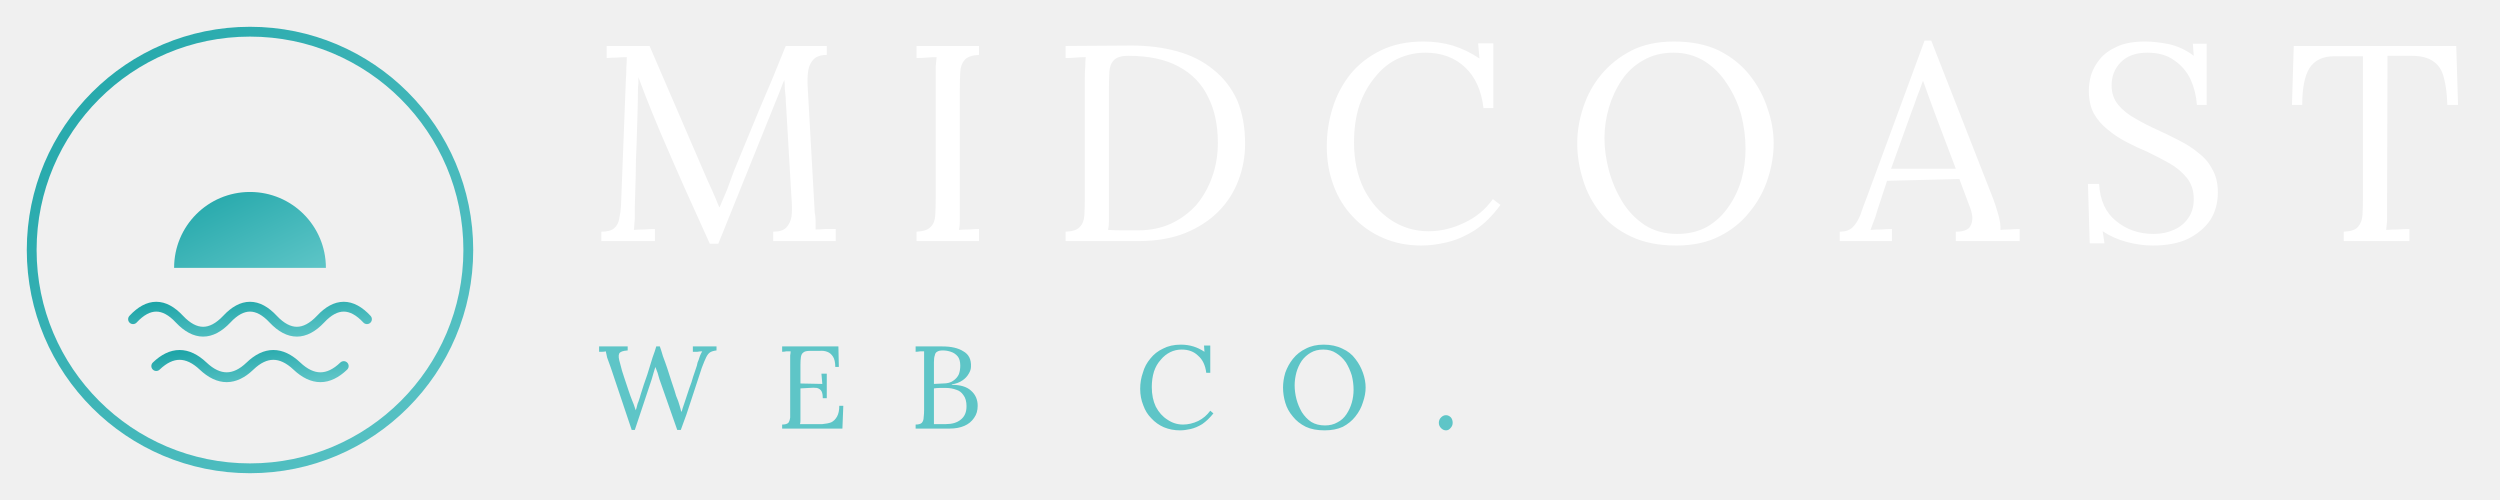
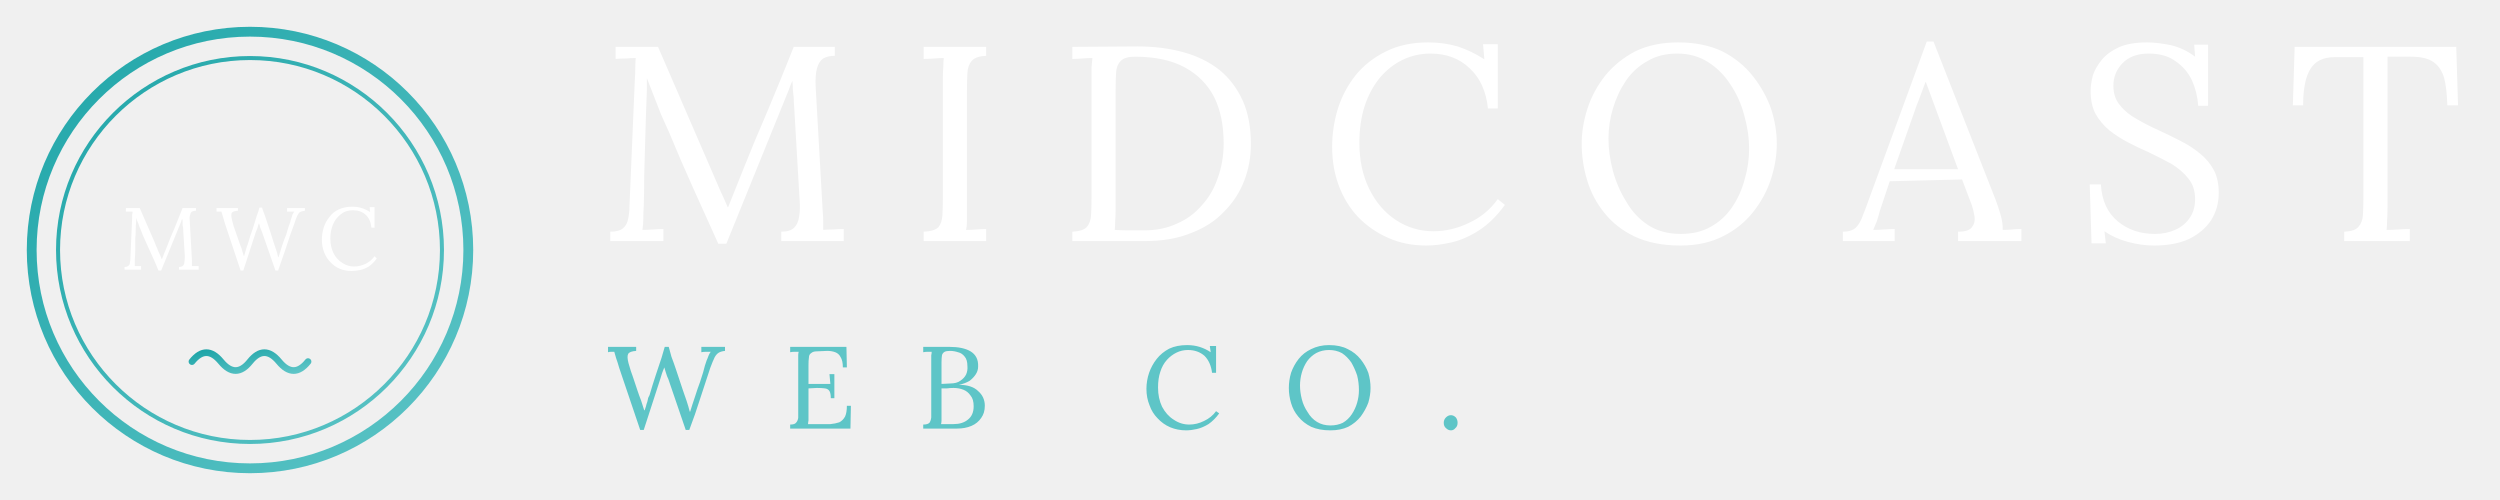
<svg xmlns="http://www.w3.org/2000/svg" viewBox="0 0 560 112" role="img" aria-labelledby="t">
  <defs>
    <linearGradient id="g" x1="0" y1="0" x2="1" y2="1">
      <stop offset="0" stop-color="#1fa5a8" />
      <stop offset="1" stop-color="#5ec5c7" />
    </linearGradient>
  </defs>
  <path d="M56 7.1C83 7.1 104.9 29 104.9 56C104.9 83 83 104.9 56 104.9C29 104.9 7.1 83 7.1 56C7.1 29 29 7.1 56 7.1Z" fill="none" stroke="url(#g)" stroke-width="2.2" stroke-linecap="round" stroke-linejoin="round" />
-   <path d="M39 60C39 50.6 46.6 43 56 43C65.4 43 73 50.6 73 60Z" fill="url(#g)" />
-   <path d="M24 60L88 60" fill="none" stroke="url(#g)" stroke-width="2.2" stroke-linecap="round" stroke-linejoin="round" />
-   <path d="M29.8 71.5Q35 65.9 40.2 71.5Q45.5 77.1 50.8 71.5Q56 65.9 61.2 71.5Q66.5 77.1 71.8 71.5Q77 65.9 82.2 71.5" fill="none" stroke="url(#g)" stroke-width="2.2" stroke-linecap="round" stroke-linejoin="round" />
-   <path d="M35 82Q40.2 77 45.5 82Q50.8 87 56 82Q61.2 77 66.5 82Q71.8 87 77 82" fill="none" stroke="url(#g)" stroke-width="2.2" stroke-linecap="round" stroke-linejoin="round" />
-   <path d="M349.1 86.8L552 86.8" fill="none" stroke="url(#g)" stroke-width="1.4" stroke-linecap="round" stroke-linejoin="round" />
-   <path d="M159 54.6Q156.2 48.4 153.4 42.2Q150.6 35.9 147.9 29.6Q147.1 27.6 146.2 25.5Q145.4 23.5 144.6 21.5Q143.8 19.4 143 17.3Q143 18 143 18.7Q142.9 19.4 142.9 20.1Q142.9 22.3 142.8 25.5Q142.7 28.6 142.6 32.2Q142.4 35.8 142.4 39.4Q142.3 43 142.2 46.2Q142.2 47.6 142.2 48.9Q142.1 50.3 142 51.5Q143.2 51.4 144.3 51.4Q145.5 51.3 146.7 51.3L146.7 54L134.7 54L134.7 51.9Q136.7 51.9 137.6 51.1Q138.5 50.3 138.7 49Q139 47.7 139.1 46.2L140.2 17.7Q140.3 16.5 140.3 15.2Q140.4 14 140.4 12.8Q139.3 12.8 138.2 12.9Q137.1 12.9 135.9 13L135.9 10.3L145.5 10.3L156.2 35.1Q157 36.9 157.8 38.8Q158.6 40.7 159.5 42.6Q160.3 44.4 161.1 46.4L161.2 46.4Q161.9 44.7 162.9 42.4Q163.8 40 164.4 38.3Q167.2 31.5 170.1 24.5Q173.1 17.6 176 10.3L185.2 10.3L185.2 12.3Q183.7 12.3 182.7 12.9Q181.7 13.6 181.2 15.1Q180.8 16.6 180.9 19.1L182.5 47.6Q182.7 48.6 182.7 49.6Q182.7 50.6 182.7 51.4Q183.8 51.4 184.9 51.3Q186.1 51.3 187.2 51.3L187.2 54L173.2 54L173.2 51.9Q175.2 51.9 176.1 51Q177 50.1 177.3 48.5Q177.5 46.9 177.3 44.5L176.1 23.9Q176 22.9 176 21.9Q175.9 20.9 175.8 19.9Q175.8 18.9 175.7 17.9Q175.5 18.3 175.3 18.8Q175.1 19.3 174.9 19.9L160.9 54.6ZM219.3 12.3Q217 12.4 216.1 13.4Q215.2 14.4 215.1 16.1Q215 17.8 215 20L215 46.6Q215 48.3 215 49.5Q215 50.7 214.8 51.5Q216 51.4 217.1 51.4Q218.2 51.3 219.3 51.3L219.3 54L205.3 54L205.3 51.9Q207.6 51.8 208.5 50.8Q209.4 49.9 209.5 48.2Q209.6 46.4 209.6 44.3L209.6 17.3Q209.6 16 209.6 14.9Q209.7 13.7 209.8 12.8Q208.6 12.8 207.5 12.9Q206.4 13 205.3 13L205.3 10.3L219.3 10.3ZM238.7 51.9Q241.1 51.8 241.9 50.8Q242.8 49.9 242.9 48.2Q243 46.4 243 44.3L243 17.3Q243 16 243.1 14.9Q243.1 13.7 243.2 12.8Q242.1 12.8 240.9 12.9Q239.8 13 238.7 13L238.7 10.3L253.4 10.2Q259 10.2 263.7 11.5Q268.4 12.8 271.8 15.6Q275.2 18.3 277.1 22.4Q278.9 26.6 278.9 32.2Q278.9 36.5 277.4 40.4Q275.9 44.4 272.9 47.4Q269.9 50.4 265.5 52.2Q261 54 255.1 54L238.7 54ZM248.4 46.6Q248.4 48.3 248.4 49.5Q248.4 50.7 248.2 51.5Q249.9 51.6 251.3 51.6Q252.7 51.6 253.7 51.6Q254.7 51.6 254.9 51.6Q259 51.6 262.3 50.1Q265.5 48.6 267.9 46Q270.2 43.3 271.5 39.7Q272.8 36.1 272.8 32Q272.8 26 270.6 21.7Q268.5 17.3 264 14.9Q259.6 12.5 252.7 12.5Q250.4 12.5 249.5 13.5Q248.6 14.4 248.5 16.1Q248.4 17.8 248.4 20ZM332.3 24.2Q331.6 18.3 328.2 15.1Q324.7 11.8 319.3 11.8Q316 11.8 313 13.2Q310.1 14.6 308 17.3Q305.8 19.9 304.5 23.6Q303.3 27.3 303.3 31.9Q303.3 37.8 305.5 42.3Q307.8 46.8 311.6 49.3Q315.4 51.8 320 51.8Q324.1 51.8 328 49.9Q331.9 48.1 334.4 44.6L336.1 45.9Q333.4 49.6 330.3 51.6Q327.1 53.6 324 54.3Q321 55 318.4 55Q313.7 55 309.8 53.3Q305.9 51.6 303.1 48.6Q300.2 45.6 298.7 41.5Q297.2 37.5 297.2 32.8Q297.2 28.4 298.5 24.2Q299.8 20 302.5 16.6Q305.2 13.3 309.3 11.3Q313.4 9.3 318.8 9.3Q322.3 9.3 325.4 10.2Q328.6 11.2 331.4 13.1L331.1 9.7L334.5 9.7L334.5 24.2ZM375.5 55Q369.6 55 365.4 53Q361.1 51 358.5 47.7Q355.8 44.3 354.6 40.3Q353.3 36.2 353.3 32.1Q353.3 28.2 354.6 24.2Q355.9 20.1 358.6 16.8Q361.4 13.4 365.5 11.3Q369.5 9.3 375 9.3Q380.8 9.3 385 11.3Q389.2 13.4 391.9 16.8Q394.6 20.2 395.9 24.2Q397.3 28.2 397.3 32.1Q397.3 36 396 40Q394.7 44.1 391.9 47.5Q389.2 50.9 385.2 52.9Q381.1 55 375.5 55ZM375.7 52.4Q379.5 52.4 382.4 50.8Q385.3 49.1 387.2 46.3Q389.1 43.6 390.1 40.2Q391 36.8 391 33.3Q391 29.5 390 25.6Q388.9 21.8 386.8 18.7Q384.8 15.6 381.8 13.7Q378.7 11.8 374.9 11.8Q371 11.8 368.1 13.5Q365.2 15.1 363.3 17.9Q361.4 20.7 360.4 24.1Q359.4 27.5 359.4 31Q359.4 34.4 360.4 38.2Q361.4 41.9 363.4 45.2Q365.4 48.4 368.4 50.4Q371.5 52.4 375.7 52.4ZM412.1 54L412.1 51.9Q414 51.9 415 50.9Q416 49.9 416.7 48.2Q417.3 46.4 418.2 44.1L431.1 9.1L432.6 9.1L446.5 44.6Q447 45.9 447.6 48Q448.2 50.1 448.1 51.5Q449.2 51.4 450.2 51.4Q451.3 51.3 452.4 51.3L452.4 54L438.1 54L438.1 51.9Q440.4 51.9 441.2 50.9Q441.9 49.9 441.8 48.5Q441.6 47.1 441.1 46L438.9 40.1L422.7 40.5L420.5 47.2Q420.1 48.7 419.7 49.6Q419.4 50.4 419 51.5Q420.2 51.4 421.4 51.4Q422.6 51.3 423.8 51.3L423.8 54ZM423.6 37.8L438.1 37.8L433.6 25.9Q432.9 24 432.2 22.1Q431.5 20.1 430.8 18.2L430.7 18.2Q430.1 20 429.4 21.7Q428.8 23.5 428.1 25.3ZM492.1 23.5Q491.9 20.5 490.7 17.8Q489.4 15.1 487 13.5Q484.7 11.8 481 11.8Q477.1 11.8 475 14Q473 16.1 473 19.1Q473 21.7 474.5 23.5Q476 25.3 478.4 26.6Q480.8 28 483.5 29.2Q485.9 30.3 488.2 31.5Q490.6 32.7 492.5 34.3Q494.5 35.8 495.6 38Q496.8 40.1 496.8 43.1Q496.8 46.6 495.1 49.3Q493.3 51.9 490.1 53.5Q486.9 55 482.2 55Q479.4 55 476.4 54.2Q473.4 53.4 471 51.8L471.4 54.5L468.1 54.5L467.7 41.2L470.2 41.2Q470.5 46.7 474 49.5Q477.5 52.4 482.4 52.4Q484.9 52.4 486.9 51.5Q489 50.6 490.2 48.8Q491.4 47.1 491.4 44.6Q491.4 41.8 489.9 39.9Q488.4 38 486 36.6Q483.7 35.3 481 34Q478.6 33 476.3 31.8Q474 30.6 472.1 29Q470.2 27.5 469 25.4Q467.9 23.3 467.9 20.3Q467.9 18.6 468.4 16.8Q469 14.9 470.4 13.2Q471.8 11.5 474.3 10.4Q476.7 9.3 480.5 9.3Q482.9 9.3 485.9 9.9Q488.9 10.6 491.4 12.5L491.2 9.8L494.3 9.8L494.3 23.5ZM548.2 23.5Q548.1 19.8 547.4 17.3Q546.8 14.9 545 13.7Q543.3 12.5 540.1 12.5L534.8 12.5L534.7 46.6Q534.7 48.3 534.7 49.5Q534.6 50.7 534.5 51.5Q535.8 51.4 537.1 51.4Q538.4 51.3 539.7 51.3L539.7 54L525 54L525 51.9Q527.4 51.8 528.2 50.8Q529.1 49.8 529.2 48.1Q529.3 46.4 529.3 44.3L529.3 12.6L522.9 12.6Q519 12.6 517.3 15.3Q515.7 17.9 515.7 23.5L513.4 23.5L513.8 10.3L550.2 10.3L550.6 23.5Z" fill="#ffffff" />
-   <path d="M141.5 96.3L136.8 82.3Q136.3 80.9 136 80.1Q135.8 79.3 135.7 78.7Q135.3 78.8 134.9 78.8Q134.6 78.8 134.2 78.8L134.2 77.6L140.6 77.6L140.6 78.5Q139 78.6 138.7 79.2Q138.4 79.8 138.9 81.4Q139.3 83.1 139.8 84.5Q140.3 85.9 140.8 87.5Q141.2 88.7 141.6 89.7Q142 90.6 142.4 91.9L142.4 91.9Q142.6 91.4 142.7 90.9Q142.8 90.4 143 90Q143.2 89.5 143.3 89.1Q143.4 88.7 143.5 88.4Q144.2 86.1 145 83.9Q145.7 81.7 146.2 80Q146.8 78.4 147 77.6L147.8 77.6Q148.1 78.4 148.5 79.8Q149 81.1 149.5 82.6Q150 84.1 150.4 85.4Q150.8 86.7 151.1 87.5Q151.4 88.7 151.9 89.8Q152.3 91 152.6 92.2L152.7 92.2Q152.9 91.4 153.2 90.6Q153.5 89.7 153.8 88.8Q154.4 86.9 154.9 85.6Q155.3 84.2 155.6 83.4Q155.9 82.5 156.1 81.9Q156.2 81.2 156.5 80.6Q156.6 80.2 156.8 79.7Q157 79.2 157.3 78.7Q156.7 78.7 156.2 78.8Q155.7 78.8 155.2 78.8L155.2 77.6L160.5 77.6L160.5 78.5Q159.6 78.6 159.1 78.9Q158.6 79.2 158.2 80Q157.8 80.8 157.2 82.4Q156 86 154.9 89.4Q153.8 92.9 152.5 96.3L151.7 96.3L147.7 84.9Q147.5 84.2 147.3 83.5Q147.1 82.9 146.8 82.2Q146.6 82.9 146.4 83.5Q146.2 84.2 146 84.9L142.2 96.3ZM184.3 89.2Q184.3 88.1 184 87.6Q183.7 87.1 183 86.9Q182.3 86.8 181.2 86.9L179.3 87L179.3 93Q179.3 93.7 179.3 94.2Q179.3 94.7 179.2 95L184.2 95Q185.4 94.9 186.2 94.6Q187 94.2 187.5 93.3Q188 92.4 188 90.9L188.9 90.9L188.7 96L175.2 96L175.2 95.1Q176.2 95.1 176.6 94.7Q176.9 94.3 177 93.5Q177 92.8 177 91.9L177 80.6Q177 80 177 79.6Q177.1 79.1 177.1 78.7Q176.6 78.7 176.1 78.7Q175.7 78.8 175.2 78.8L175.2 77.6L187.8 77.6L187.9 82.2L187.1 82.2Q187.1 80.7 186.6 79.9Q186.1 79.1 185.3 78.8Q184.5 78.5 183.5 78.6L181.3 78.6Q180.3 78.6 179.9 79Q179.5 79.3 179.4 80Q179.3 80.7 179.3 81.7L179.3 85.9L184.2 86L184 83.7L185.2 83.7L185.2 89.2ZM205.1 96L205.1 95.1Q206.1 95.1 206.5 94.7Q206.9 94.2 206.9 93.5Q207 92.7 207 91.8L207 80.8Q207 80 207 79.5Q207 79 207 78.7Q206.6 78.7 206.1 78.7Q205.6 78.8 205.1 78.8L205.1 77.6Q206.6 77.6 208 77.6Q209.5 77.6 211.1 77.6Q214.1 77.6 215.8 78.7Q217.6 79.7 217.5 82.1Q217.5 82.9 217 83.7Q216.5 84.6 215.6 85.2Q214.6 85.9 213.2 86.1L213.2 86.2Q216.1 86.2 217.5 87.5Q219 88.8 219 90.9Q219 92.5 218.2 93.6Q217.4 94.8 216 95.4Q214.6 96 212.8 96ZM209.2 95Q209.6 95 210.2 95Q210.8 95 211.3 95Q211.8 95 211.9 95Q214 95 215.2 94Q216.5 93 216.5 91Q216.5 89.4 215.8 88.5Q215.2 87.6 214.2 87.3Q213.1 86.9 211.9 86.9Q211.2 86.9 210.5 86.9Q209.9 86.9 209.2 87L209.2 92.9Q209.2 93.6 209.2 94.1Q209.2 94.6 209.2 95ZM209.2 86L211.2 85.9Q212.7 85.9 213.5 85.3Q214.4 84.7 214.8 83.8Q215.1 82.9 215.1 81.9Q215.1 80.5 214.5 79.8Q213.9 79.1 213 78.8Q212.1 78.5 211.2 78.5Q210.3 78.5 209.9 78.8Q209.5 79 209.4 79.6Q209.2 80.1 209.2 81.1ZM270.2 83.5Q269.9 81 268.4 79.7Q267 78.3 264.7 78.3Q263.3 78.3 262.1 78.9Q260.9 79.5 260 80.6Q259 81.7 258.5 83.2Q258 84.8 258 86.7Q258 89.2 258.9 91.1Q259.9 93 261.5 94Q263.1 95.1 265 95.1Q266.7 95.1 268.4 94.3Q270 93.5 271.1 92L271.8 92.6Q270.6 94.1 269.3 95Q268 95.8 266.7 96.1Q265.4 96.4 264.3 96.4Q262.4 96.4 260.7 95.7Q259.1 95 257.9 93.7Q256.7 92.5 256.1 90.8Q255.4 89.1 255.4 87.1Q255.4 85.2 256 83.5Q256.5 81.7 257.7 80.3Q258.8 78.9 260.5 78.1Q262.2 77.2 264.5 77.2Q266 77.2 267.3 77.6Q268.6 78 269.8 78.8L269.7 77.4L271.1 77.4L271.1 83.5ZM296.7 96.4Q294.2 96.4 292.5 95.6Q290.7 94.7 289.6 93.3Q288.4 91.9 287.9 90.2Q287.4 88.5 287.4 86.8Q287.4 85.2 287.9 83.5Q288.5 81.8 289.6 80.4Q290.8 78.9 292.5 78.1Q294.2 77.2 296.5 77.2Q298.9 77.2 300.7 78.1Q302.5 78.9 303.6 80.4Q304.7 81.8 305.3 83.5Q305.9 85.2 305.9 86.8Q305.9 88.4 305.3 90.1Q304.8 91.8 303.6 93.3Q302.5 94.7 300.8 95.6Q299.1 96.4 296.7 96.4ZM296.8 95.3Q298.4 95.3 299.6 94.6Q300.8 94 301.6 92.8Q302.4 91.6 302.8 90.2Q303.2 88.8 303.2 87.3Q303.2 85.7 302.8 84.1Q302.3 82.5 301.5 81.2Q300.6 79.9 299.3 79.1Q298.1 78.3 296.4 78.3Q294.8 78.3 293.6 79Q292.4 79.7 291.6 80.8Q290.8 82 290.4 83.4Q290 84.9 290 86.3Q290 87.8 290.4 89.4Q290.8 90.9 291.6 92.3Q292.5 93.7 293.7 94.5Q295 95.3 296.8 95.3ZM323.9 96.4Q323.3 96.4 322.8 95.9Q322.3 95.4 322.3 94.7Q322.3 94 322.8 93.5Q323.3 93 323.9 93Q324.5 93 325 93.5Q325.4 94 325.4 94.7Q325.4 95.4 324.9 95.9Q324.5 96.4 323.9 96.4Z" fill="#5ec5c7" />
+   <path d="M56 13C79.7 13 99 32.3 99 56C99 79.7 79.7 99 56 99C32.3 99 13 79.7 13 56C13 32.3 32.3 13 56 13Z" fill="none" stroke="url(#g)" stroke-width="0.9" stroke-linecap="round" stroke-linejoin="round" />
+   <path d="M43 81Q46.2 77 49.5 81Q52.8 85 56 81Q59.2 77 62.5 81Q65.8 85 69 81" fill="none" stroke="url(#g)" stroke-width="1.5" stroke-linecap="round" stroke-linejoin="round" />
+   <path d="M350.2 86.9L552 86.9" fill="none" stroke="url(#g)" stroke-width="1.4" stroke-linecap="round" stroke-linejoin="round" />
+   <path d="M35.5 60.6Q34.7 58.6 33.8 56.7Q32.9 54.7 32 52.7Q31.8 52.1 31.5 51.4Q31.2 50.8 31 50.1Q30.7 49.5 30.5 48.8Q30.5 49 30.5 49.2Q30.5 49.5 30.5 49.7Q30.4 50.4 30.4 51.4Q30.4 52.4 30.3 53.5Q30.3 54.7 30.3 55.8Q30.3 56.9 30.2 58Q30.2 58.4 30.2 58.8Q30.2 59.3 30.2 59.6Q30.5 59.6 30.9 59.6Q31.3 59.6 31.6 59.6L31.6 60.4L27.9 60.4L27.9 59.8Q28.5 59.8 28.8 59.5Q29.1 59.3 29.1 58.8Q29.2 58.4 29.2 58L29.6 48.9Q29.6 48.5 29.6 48.1Q29.7 47.7 29.7 47.4Q29.3 47.4 29 47.4Q28.6 47.4 28.2 47.4L28.2 46.6L31.3 46.6L34.7 54.4Q34.9 55 35.2 55.6Q35.4 56.2 35.7 56.8Q36 57.4 36.2 58L36.3 58Q36.5 57.5 36.8 56.7Q37.1 56 37.3 55.5Q38.1 53.3 39.1 51.1Q40 48.9 40.9 46.6L43.9 46.6L43.9 47.2Q43.4 47.2 43 47.4Q42.7 47.6 42.6 48.1Q42.4 48.6 42.5 49.4L43 58.4Q43 58.7 43 59Q43 59.4 43 59.6Q43.4 59.6 43.8 59.6Q44.1 59.6 44.5 59.6L44.5 60.4L40.1 60.4L40.1 59.8Q40.7 59.8 41 59.5Q41.3 59.2 41.3 58.7Q41.4 58.2 41.4 57.4L41 50.9Q40.9 50.6 40.9 50.3Q40.9 49.9 40.9 49.6Q40.9 49.3 40.8 49Q40.8 49.1 40.7 49.3Q40.6 49.4 40.6 49.6L36.1 60.6ZM53.9 60.6L50.4 50.1Q50.1 49 49.9 48.4Q49.7 47.8 49.6 47.4Q49.3 47.4 49 47.4Q48.7 47.4 48.5 47.4L48.5 46.6L53.3 46.6L53.3 47.2Q52.1 47.3 51.9 47.7Q51.7 48.2 52 49.4Q52.3 50.7 52.7 51.7Q53.1 52.8 53.5 54Q53.8 54.9 54.1 55.6Q54.3 56.4 54.6 57.3L54.7 57.3Q54.8 57 54.9 56.6Q55 56.2 55.1 55.9Q55.2 55.5 55.3 55.2Q55.4 54.9 55.5 54.7Q56 52.9 56.6 51.3Q57.1 49.6 57.5 48.4Q58 47.1 58.1 46.5L58.7 46.5Q58.9 47.2 59.3 48.2Q59.6 49.2 60 50.3Q60.4 51.4 60.7 52.4Q61 53.4 61.2 54Q61.5 54.9 61.8 55.8Q62.1 56.6 62.3 57.6L62.4 57.6Q62.6 57 62.8 56.3Q63 55.7 63.2 55Q63.7 53.5 64.1 52.6Q64.4 51.6 64.6 50.9Q64.8 50.3 65 49.8Q65.1 49.3 65.3 48.8Q65.4 48.5 65.5 48.1Q65.7 47.7 65.9 47.4Q65.5 47.4 65.1 47.4Q64.7 47.4 64.3 47.4L64.3 46.6L68.3 46.6L68.3 47.2Q67.6 47.3 67.2 47.5Q66.9 47.7 66.6 48.3Q66.3 48.9 65.9 50.2Q64.9 52.8 64.1 55.4Q63.2 58 62.3 60.6L61.7 60.6L58.7 52Q58.5 51.5 58.3 51Q58.2 50.5 58 50Q57.8 50.5 57.7 51Q57.5 51.5 57.3 52L54.5 60.6ZM83.2 51Q83 49.1 81.9 48.1Q80.8 47.1 79.1 47.1Q78 47.1 77.1 47.5Q76.2 48 75.5 48.8Q74.8 49.6 74.4 50.8Q74 52 74 53.4Q74 55.3 74.7 56.7Q75.4 58.1 76.7 58.9Q77.9 59.7 79.3 59.7Q80.6 59.7 81.9 59.1Q83.1 58.5 83.9 57.4L84.4 57.9Q83.6 59 82.6 59.7Q81.6 60.3 80.6 60.5Q79.6 60.7 78.8 60.7Q77.3 60.7 76.1 60.2Q74.9 59.7 74 58.7Q73.1 57.8 72.6 56.5Q72.1 55.2 72.1 53.7Q72.1 52.3 72.5 51Q72.9 49.7 73.8 48.6Q74.6 47.5 75.9 46.9Q77.2 46.3 78.9 46.3Q80.1 46.3 81 46.6Q82 46.9 82.9 47.5L82.8 46.4L83.9 46.4L83.9 51Z" fill="#ffffff" />
+   <path d="M160.9 54.6Q158.1 48.4 155.3 42.2Q152.5 36 149.9 29.7Q149 27.7 148.1 25.7Q147.3 23.7 146.5 21.6Q145.7 19.6 144.9 17.5Q144.9 18.2 144.9 18.9Q144.9 19.6 144.9 20.2Q144.8 22.5 144.7 25.6Q144.6 28.8 144.5 32.3Q144.4 35.9 144.3 39.5Q144.3 43.1 144.2 46.2Q144.1 47.6 144.1 49Q144.1 50.3 143.9 51.5Q145.1 51.5 146.3 51.4Q147.4 51.3 148.6 51.3L148.6 54L136.7 54L136.7 51.9Q138.7 51.9 139.6 51.1Q140.5 50.3 140.7 49Q141 47.7 141 46.2L142.2 17.9Q142.3 16.6 142.3 15.4Q142.3 14.2 142.4 13Q141.3 13 140.2 13.1Q139 13.1 137.9 13.2L137.9 10.5L147.4 10.5L158.1 35.2Q158.9 37 159.7 38.9Q160.5 40.8 161.3 42.6Q162.2 44.5 163 46.4L163.1 46.4Q163.8 44.7 164.7 42.4Q165.6 40.1 166.3 38.4Q169 31.6 172 24.7Q174.9 17.8 177.8 10.5L187 10.5L187 12.5Q185.4 12.5 184.4 13.1Q183.4 13.8 183 15.3Q182.6 16.8 182.7 19.3L184.3 47.6Q184.4 48.7 184.4 49.6Q184.4 50.6 184.4 51.5Q185.5 51.4 186.7 51.4Q187.8 51.3 189 51.3L189 54L175 54L175 51.9Q177 51.9 177.9 51Q178.8 50.1 179 48.5Q179.3 46.9 179.1 44.6L177.9 24Q177.8 23 177.8 22Q177.7 21.1 177.6 20.1Q177.6 19.1 177.5 18.1Q177.3 18.5 177.1 19Q176.9 19.5 176.7 20.1L162.7 54.6ZM220.9 12.5Q218.6 12.6 217.7 13.6Q216.8 14.6 216.7 16.3Q216.6 17.9 216.6 20.2L216.6 46.6Q216.6 48.3 216.6 49.5Q216.6 50.7 216.4 51.5Q217.6 51.5 218.7 51.4Q219.8 51.3 220.9 51.3L220.9 54L206.9 54L206.9 51.9Q209.3 51.8 210.2 50.9Q211 49.9 211.1 48.2Q211.2 46.5 211.2 44.3L211.2 17.4Q211.2 16.2 211.3 15.1Q211.3 13.9 211.4 13Q210.3 13 209.2 13.1Q208 13.2 206.9 13.2L206.9 10.5L220.9 10.5ZM240.2 51.9Q242.5 51.8 243.4 50.9Q244.3 49.9 244.4 48.2Q244.5 46.5 244.5 44.3L244.5 17.4Q244.5 16.2 244.5 15.1Q244.6 13.9 244.7 13Q243.5 13 242.4 13.1Q241.3 13.2 240.2 13.2L240.2 10.5L254.8 10.4Q260.4 10.4 265.1 11.7Q269.8 13 273.2 15.7Q276.5 18.4 278.4 22.6Q280.2 26.7 280.2 32.3Q280.2 36.6 278.7 40.5Q277.2 44.4 274.2 47.4Q271.3 50.5 266.8 52.2Q262.4 54 256.5 54L240.2 54ZM249.9 46.7Q249.9 48.3 249.8 49.5Q249.8 50.7 249.7 51.5Q251.4 51.6 252.8 51.6Q254.2 51.6 255.1 51.6Q256.1 51.6 256.3 51.6Q260.4 51.6 263.6 50.1Q266.9 48.7 269.2 46Q271.6 43.4 272.8 39.8Q274.1 36.2 274.1 32.1Q274.1 26.1 272 21.8Q269.8 17.5 265.4 15.1Q261 12.7 254.2 12.7Q251.9 12.7 251 13.7Q250.1 14.6 250 16.3Q249.9 17.9 249.9 20.2ZM333.3 24.3Q332.7 18.5 329.2 15.3Q325.8 12 320.4 12Q317.1 12 314.2 13.4Q311.3 14.8 309.1 17.4Q306.9 20.1 305.7 23.7Q304.5 27.4 304.5 32Q304.5 37.8 306.7 42.3Q308.9 46.8 312.7 49.3Q316.5 51.8 321.1 51.8Q325.2 51.8 329.1 49.9Q333 48.1 335.5 44.6L337.1 45.9Q334.4 49.6 331.3 51.6Q328.2 53.6 325.1 54.3Q322.1 55 319.5 55Q314.8 55 311 53.3Q307.1 51.6 304.2 48.6Q301.4 45.6 299.9 41.6Q298.4 37.6 298.4 32.9Q298.4 28.5 299.7 24.3Q301 20.2 303.7 16.8Q306.4 13.5 310.5 11.5Q314.5 9.5 319.9 9.5Q323.4 9.5 326.5 10.4Q329.6 11.4 332.5 13.3L332.2 9.9L335.5 9.9L335.5 24.3ZM376.4 55Q370.5 55 366.2 53Q362 51 359.4 47.7Q356.7 44.4 355.5 40.3Q354.3 36.3 354.3 32.2Q354.3 28.3 355.6 24.3Q356.9 20.3 359.6 16.9Q362.3 13.6 366.3 11.5Q370.4 9.5 375.9 9.5Q381.6 9.5 385.8 11.5Q389.9 13.6 392.6 17Q395.3 20.4 396.7 24.3Q398 28.3 398 32.2Q398 36.1 396.7 40.1Q395.4 44.1 392.7 47.5Q390 50.9 386 52.9Q381.9 55 376.4 55ZM376.5 52.4Q380.4 52.4 383.2 50.8Q386.1 49.2 388 46.4Q389.9 43.6 390.8 40.2Q391.8 36.8 391.8 33.4Q391.8 29.6 390.7 25.8Q389.7 22 387.6 18.9Q385.6 15.8 382.6 13.9Q379.6 12 375.7 12Q371.8 12 369 13.7Q366.1 15.3 364.2 18.1Q362.3 20.9 361.3 24.3Q360.3 27.6 360.3 31.1Q360.3 34.5 361.3 38.3Q362.3 42 364.3 45.2Q366.2 48.5 369.3 50.5Q372.3 52.4 376.5 52.4ZM412.8 54L412.8 51.9Q414.7 51.9 415.7 51Q416.7 50 417.3 48.2Q418 46.5 418.8 44.2L431.6 9.3L433.1 9.3L447 44.7Q447.5 46 448.1 48Q448.7 50.1 448.6 51.5Q449.7 51.5 450.7 51.4Q451.8 51.3 452.8 51.3L452.8 54L438.6 54L438.6 51.9Q441 51.9 441.7 50.9Q442.5 49.9 442.3 48.5Q442.1 47.2 441.7 46L439.5 40.2L423.3 40.6L421.1 47.2Q420.7 48.7 420.4 49.6Q420 50.5 419.6 51.5Q420.8 51.5 422 51.4Q423.3 51.3 424.4 51.3L424.4 54ZM424.3 37.9L438.6 37.9L434.2 26Q433.5 24.1 432.8 22.2Q432.1 20.3 431.4 18.4L431.3 18.4Q430.7 20.1 430 21.9Q429.3 23.6 428.7 25.4ZM492.4 23.7Q492.2 20.7 491 18Q489.7 15.3 487.3 13.7Q485 12 481.3 12Q477.5 12 475.4 14.2Q473.4 16.3 473.4 19.2Q473.4 21.9 474.9 23.6Q476.3 25.4 478.7 26.7Q481.1 28.1 483.8 29.3Q486.2 30.4 488.5 31.6Q490.9 32.8 492.8 34.4Q494.7 35.9 495.9 38.1Q497 40.2 497 43.2Q497 46.6 495.3 49.3Q493.6 51.9 490.4 53.5Q487.2 55 482.5 55Q479.7 55 476.7 54.2Q473.7 53.4 471.4 51.8L471.7 54.5L468.5 54.5L468.1 41.3L470.6 41.3Q470.9 46.7 474.4 49.6Q477.8 52.4 482.7 52.4Q485.2 52.4 487.2 51.5Q489.3 50.6 490.5 48.8Q491.7 47.1 491.7 44.6Q491.7 41.8 490.2 40Q488.7 38.1 486.4 36.7Q484 35.4 481.3 34.1Q479 33.1 476.7 31.9Q474.4 30.7 472.5 29.2Q470.6 27.6 469.4 25.5Q468.3 23.4 468.3 20.4Q468.3 18.8 468.8 16.9Q469.4 15.1 470.8 13.4Q472.2 11.7 474.6 10.6Q477.1 9.5 480.9 9.5Q483.2 9.5 486.2 10.1Q489.2 10.8 491.7 12.7L491.5 10L494.6 10L494.6 23.7ZM548.2 23.6Q548.1 19.9 547.5 17.5Q546.8 15.1 545.1 13.9Q543.4 12.7 540.1 12.7L534.8 12.7L534.8 46.6Q534.8 48.3 534.7 49.5Q534.7 50.7 534.6 51.5Q535.9 51.5 537.2 51.4Q538.4 51.3 539.8 51.3L539.8 54L525.1 54L525.1 51.9Q527.5 51.8 528.3 50.8Q529.2 49.8 529.3 48.1Q529.4 46.4 529.4 44.3L529.4 12.8L523 12.8Q519.1 12.8 517.5 15.5Q515.9 18.1 515.9 23.6L513.6 23.6L514 10.5L550.2 10.5L550.6 23.6Z" fill="#ffffff" />
+   <path d="M143.4 96.3L138.7 82.4Q138.3 81 138 80.2Q137.8 79.4 137.6 78.8Q137.3 78.8 136.9 78.8Q136.5 78.8 136.2 78.9L136.2 77.7L142.5 77.7L142.5 78.6Q141 78.7 140.7 79.3Q140.4 79.9 140.8 81.4Q141.3 83.2 141.8 84.5Q142.3 85.9 142.8 87.5Q143.2 88.7 143.6 89.7Q143.9 90.7 144.3 91.9L144.4 91.9Q144.5 91.5 144.7 91Q144.8 90.5 145 90Q145.1 89.5 145.2 89.1Q145.4 88.7 145.5 88.5Q146.2 86.1 146.9 84Q147.6 81.8 148.2 80.1Q148.7 78.5 148.9 77.7L149.8 77.7Q150 78.5 150.4 79.9Q150.9 81.2 151.4 82.7Q151.9 84.1 152.3 85.4Q152.7 86.7 153 87.5Q153.4 88.7 153.8 89.8Q154.2 91 154.5 92.2L154.6 92.2Q154.8 91.5 155.1 90.6Q155.4 89.7 155.7 88.8Q156.3 86.9 156.8 85.6Q157.2 84.3 157.5 83.4Q157.7 82.6 157.9 81.9Q158.1 81.3 158.3 80.7Q158.5 80.3 158.7 79.7Q158.9 79.2 159.2 78.8Q158.6 78.8 158.1 78.8Q157.6 78.8 157.1 78.9L157.1 77.7L162.4 77.7L162.4 78.6Q161.5 78.7 161 79Q160.5 79.3 160.1 80Q159.7 80.8 159.1 82.4Q157.9 86 156.8 89.4Q155.7 92.9 154.4 96.3L153.6 96.3L149.7 84.9Q149.4 84.3 149.2 83.6Q149 82.9 148.8 82.3Q148.6 82.9 148.3 83.6Q148.1 84.3 147.9 84.9L144.2 96.3ZM186.1 89.2Q186.1 88.1 185.8 87.6Q185.5 87.1 184.8 87Q184.1 86.9 183 86.9L181.1 87L181.1 93Q181.1 93.7 181.1 94.2Q181 94.7 181 95L186 95Q187.1 94.9 188 94.6Q188.8 94.2 189.3 93.3Q189.7 92.4 189.7 90.9L190.6 90.9L190.5 96L177 96L177 95.1Q178 95.1 178.3 94.7Q178.7 94.3 178.8 93.6Q178.8 92.8 178.8 91.9L178.8 80.6Q178.8 80.1 178.8 79.6Q178.8 79.2 178.9 78.8Q178.4 78.8 177.9 78.8Q177.5 78.8 177 78.9L177 77.7L189.6 77.7L189.7 82.3L188.8 82.3Q188.8 80.8 188.3 80Q187.9 79.2 187.1 78.9Q186.3 78.6 185.3 78.6L183 78.7Q182.1 78.7 181.7 79.1Q181.2 79.4 181.2 80.1Q181.1 80.7 181.1 81.8L181.1 86L186 86L185.8 83.8L186.9 83.8L186.9 89.2ZM206.8 96L206.8 95.1Q207.8 95.1 208.2 94.7Q208.5 94.3 208.6 93.5Q208.6 92.8 208.6 91.8L208.6 80.8Q208.6 80.1 208.6 79.6Q208.7 79.1 208.7 78.8Q208.2 78.8 207.7 78.8Q207.3 78.8 206.8 78.9L206.8 77.7Q208.2 77.7 209.7 77.7Q211.1 77.7 212.7 77.7Q215.7 77.7 217.4 78.7Q219.2 79.8 219.1 82.1Q219.1 83 218.6 83.8Q218.1 84.6 217.2 85.3Q216.2 85.9 214.8 86.2L214.8 86.2Q217.7 86.2 219.1 87.6Q220.6 88.9 220.6 90.9Q220.6 92.5 219.8 93.6Q219 94.8 217.6 95.4Q216.2 96 214.4 96ZM210.8 95Q211.2 95 211.8 95Q212.4 95 212.9 95Q213.4 95 213.6 95Q215.6 95 216.8 94Q218.1 93 218.1 91Q218.1 89.4 217.4 88.6Q216.8 87.7 215.8 87.3Q214.8 86.9 213.6 86.9Q212.8 86.9 212.1 87Q211.5 87 210.9 87L210.9 92.9Q210.9 93.6 210.9 94.1Q210.9 94.6 210.8 95ZM210.9 86L212.8 85.9Q214.3 85.9 215.1 85.3Q216 84.7 216.4 83.9Q216.8 83 216.7 82Q216.7 80.6 216.1 79.9Q215.5 79.1 214.6 78.9Q213.7 78.6 212.8 78.6Q212 78.6 211.6 78.8Q211.1 79.1 211 79.6Q210.9 80.2 210.9 81.1ZM271.5 83.5Q271.2 81.1 269.8 79.7Q268.3 78.4 266.1 78.4Q264.7 78.4 263.5 79Q262.3 79.6 261.4 80.6Q260.4 81.7 259.9 83.3Q259.4 84.8 259.4 86.8Q259.4 89.2 260.3 91.1Q261.3 93 262.9 94Q264.5 95.1 266.4 95.1Q268.1 95.1 269.7 94.3Q271.4 93.5 272.4 92.1L273.1 92.6Q272 94.1 270.7 95Q269.4 95.8 268.1 96.1Q266.8 96.4 265.7 96.4Q263.8 96.4 262.1 95.7Q260.5 95 259.3 93.7Q258.1 92.5 257.5 90.8Q256.8 89.1 256.8 87.1Q256.8 85.3 257.4 83.5Q258 81.8 259.1 80.4Q260.2 79 261.9 78.1Q263.6 77.3 265.9 77.3Q267.4 77.3 268.7 77.7Q270 78.1 271.2 78.9L271 77.5L272.4 77.5L272.4 83.5ZM298 96.4Q295.5 96.4 293.7 95.6Q291.9 94.7 290.8 93.3Q289.7 92 289.2 90.3Q288.7 88.6 288.7 86.9Q288.7 85.2 289.2 83.5Q289.8 81.8 290.9 80.4Q292 79 293.7 78.2Q295.5 77.3 297.7 77.3Q300.2 77.3 301.9 78.2Q303.6 79 304.8 80.5Q305.9 81.9 306.5 83.5Q307 85.2 307 86.9Q307 88.5 306.5 90.2Q305.9 91.8 304.8 93.3Q303.7 94.7 302 95.6Q300.3 96.4 298 96.4ZM298 95.3Q299.6 95.3 300.8 94.7Q302 94 302.8 92.8Q303.6 91.6 304 90.2Q304.4 88.8 304.4 87.4Q304.4 85.7 304 84.1Q303.5 82.6 302.7 81.2Q301.8 79.9 300.6 79.1Q299.3 78.4 297.7 78.4Q296.1 78.4 294.8 79.1Q293.6 79.8 292.8 80.9Q292 82.1 291.6 83.5Q291.2 84.9 291.2 86.4Q291.2 87.8 291.6 89.4Q292 91 292.9 92.3Q293.7 93.7 295 94.5Q296.3 95.3 298 95.3ZM325 96.4Q324.4 96.4 323.9 95.9Q323.4 95.5 323.4 94.7Q323.4 94 323.9 93.5Q324.4 93 325 93Q325.6 93 326.1 93.5Q326.5 94 326.5 94.7Q326.5 95.5 326 95.9Q325.6 96.4 325 96.4Z" fill="#5ec5c7" />
</svg>
